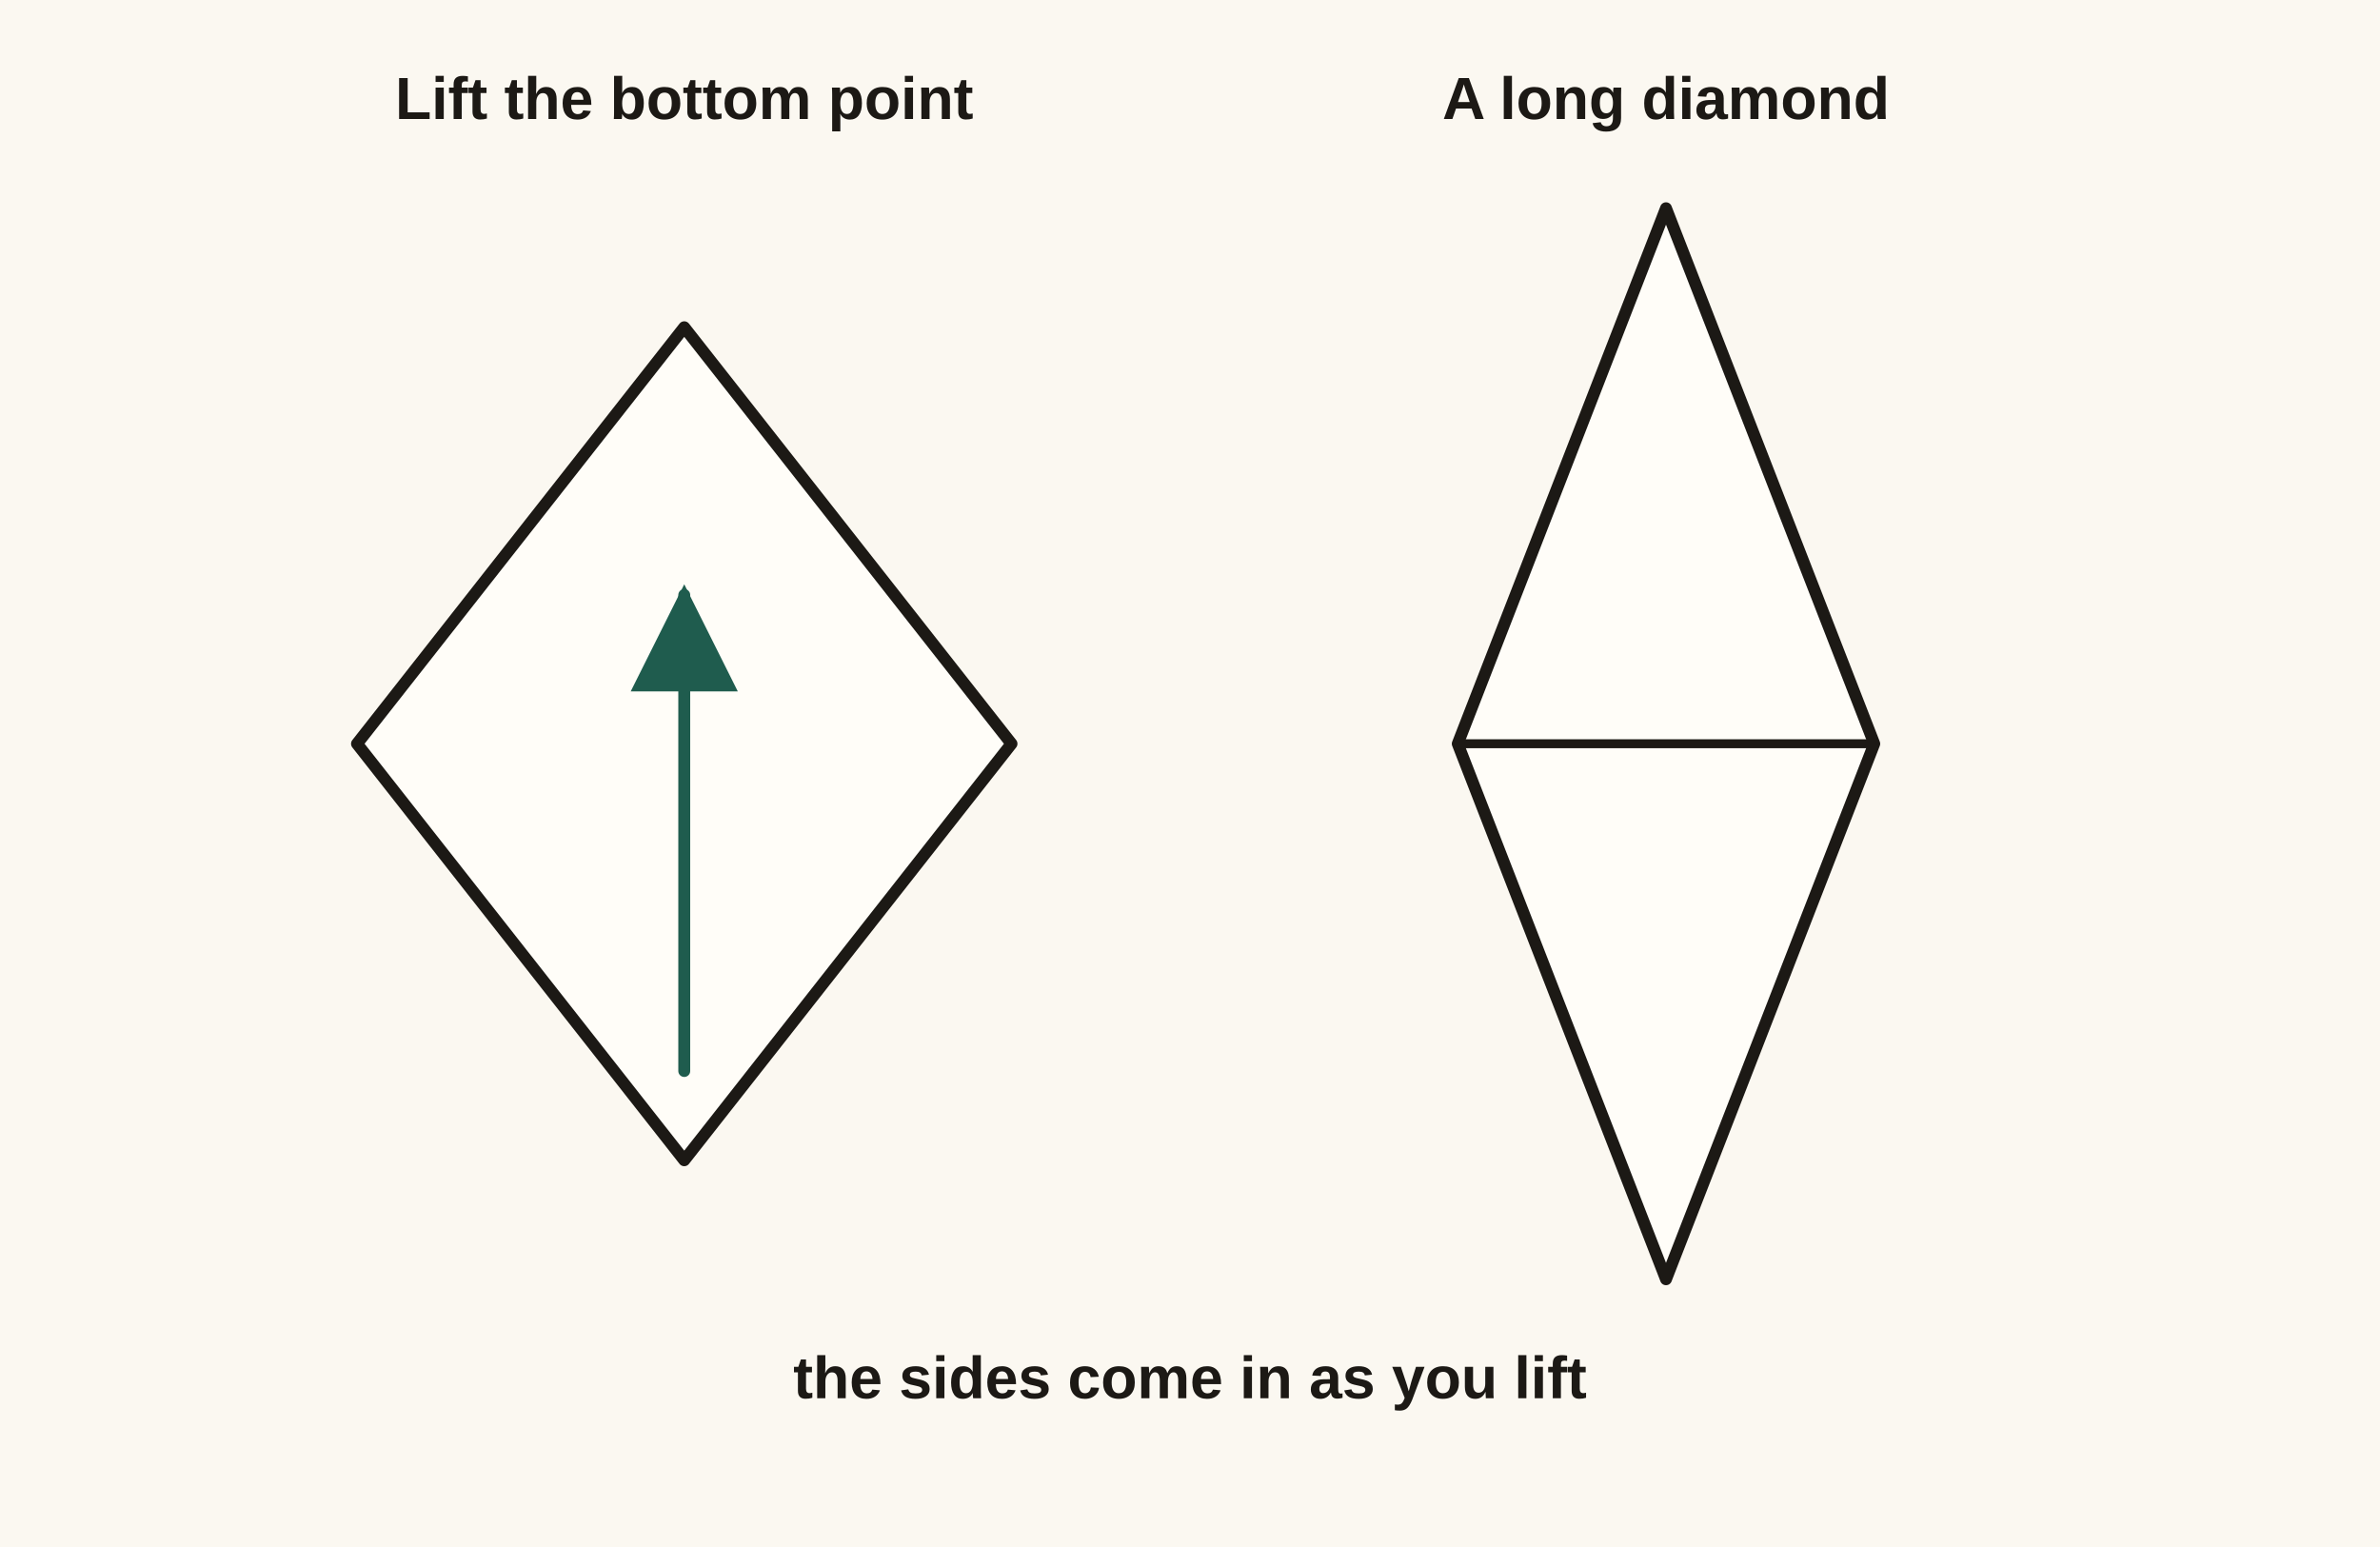
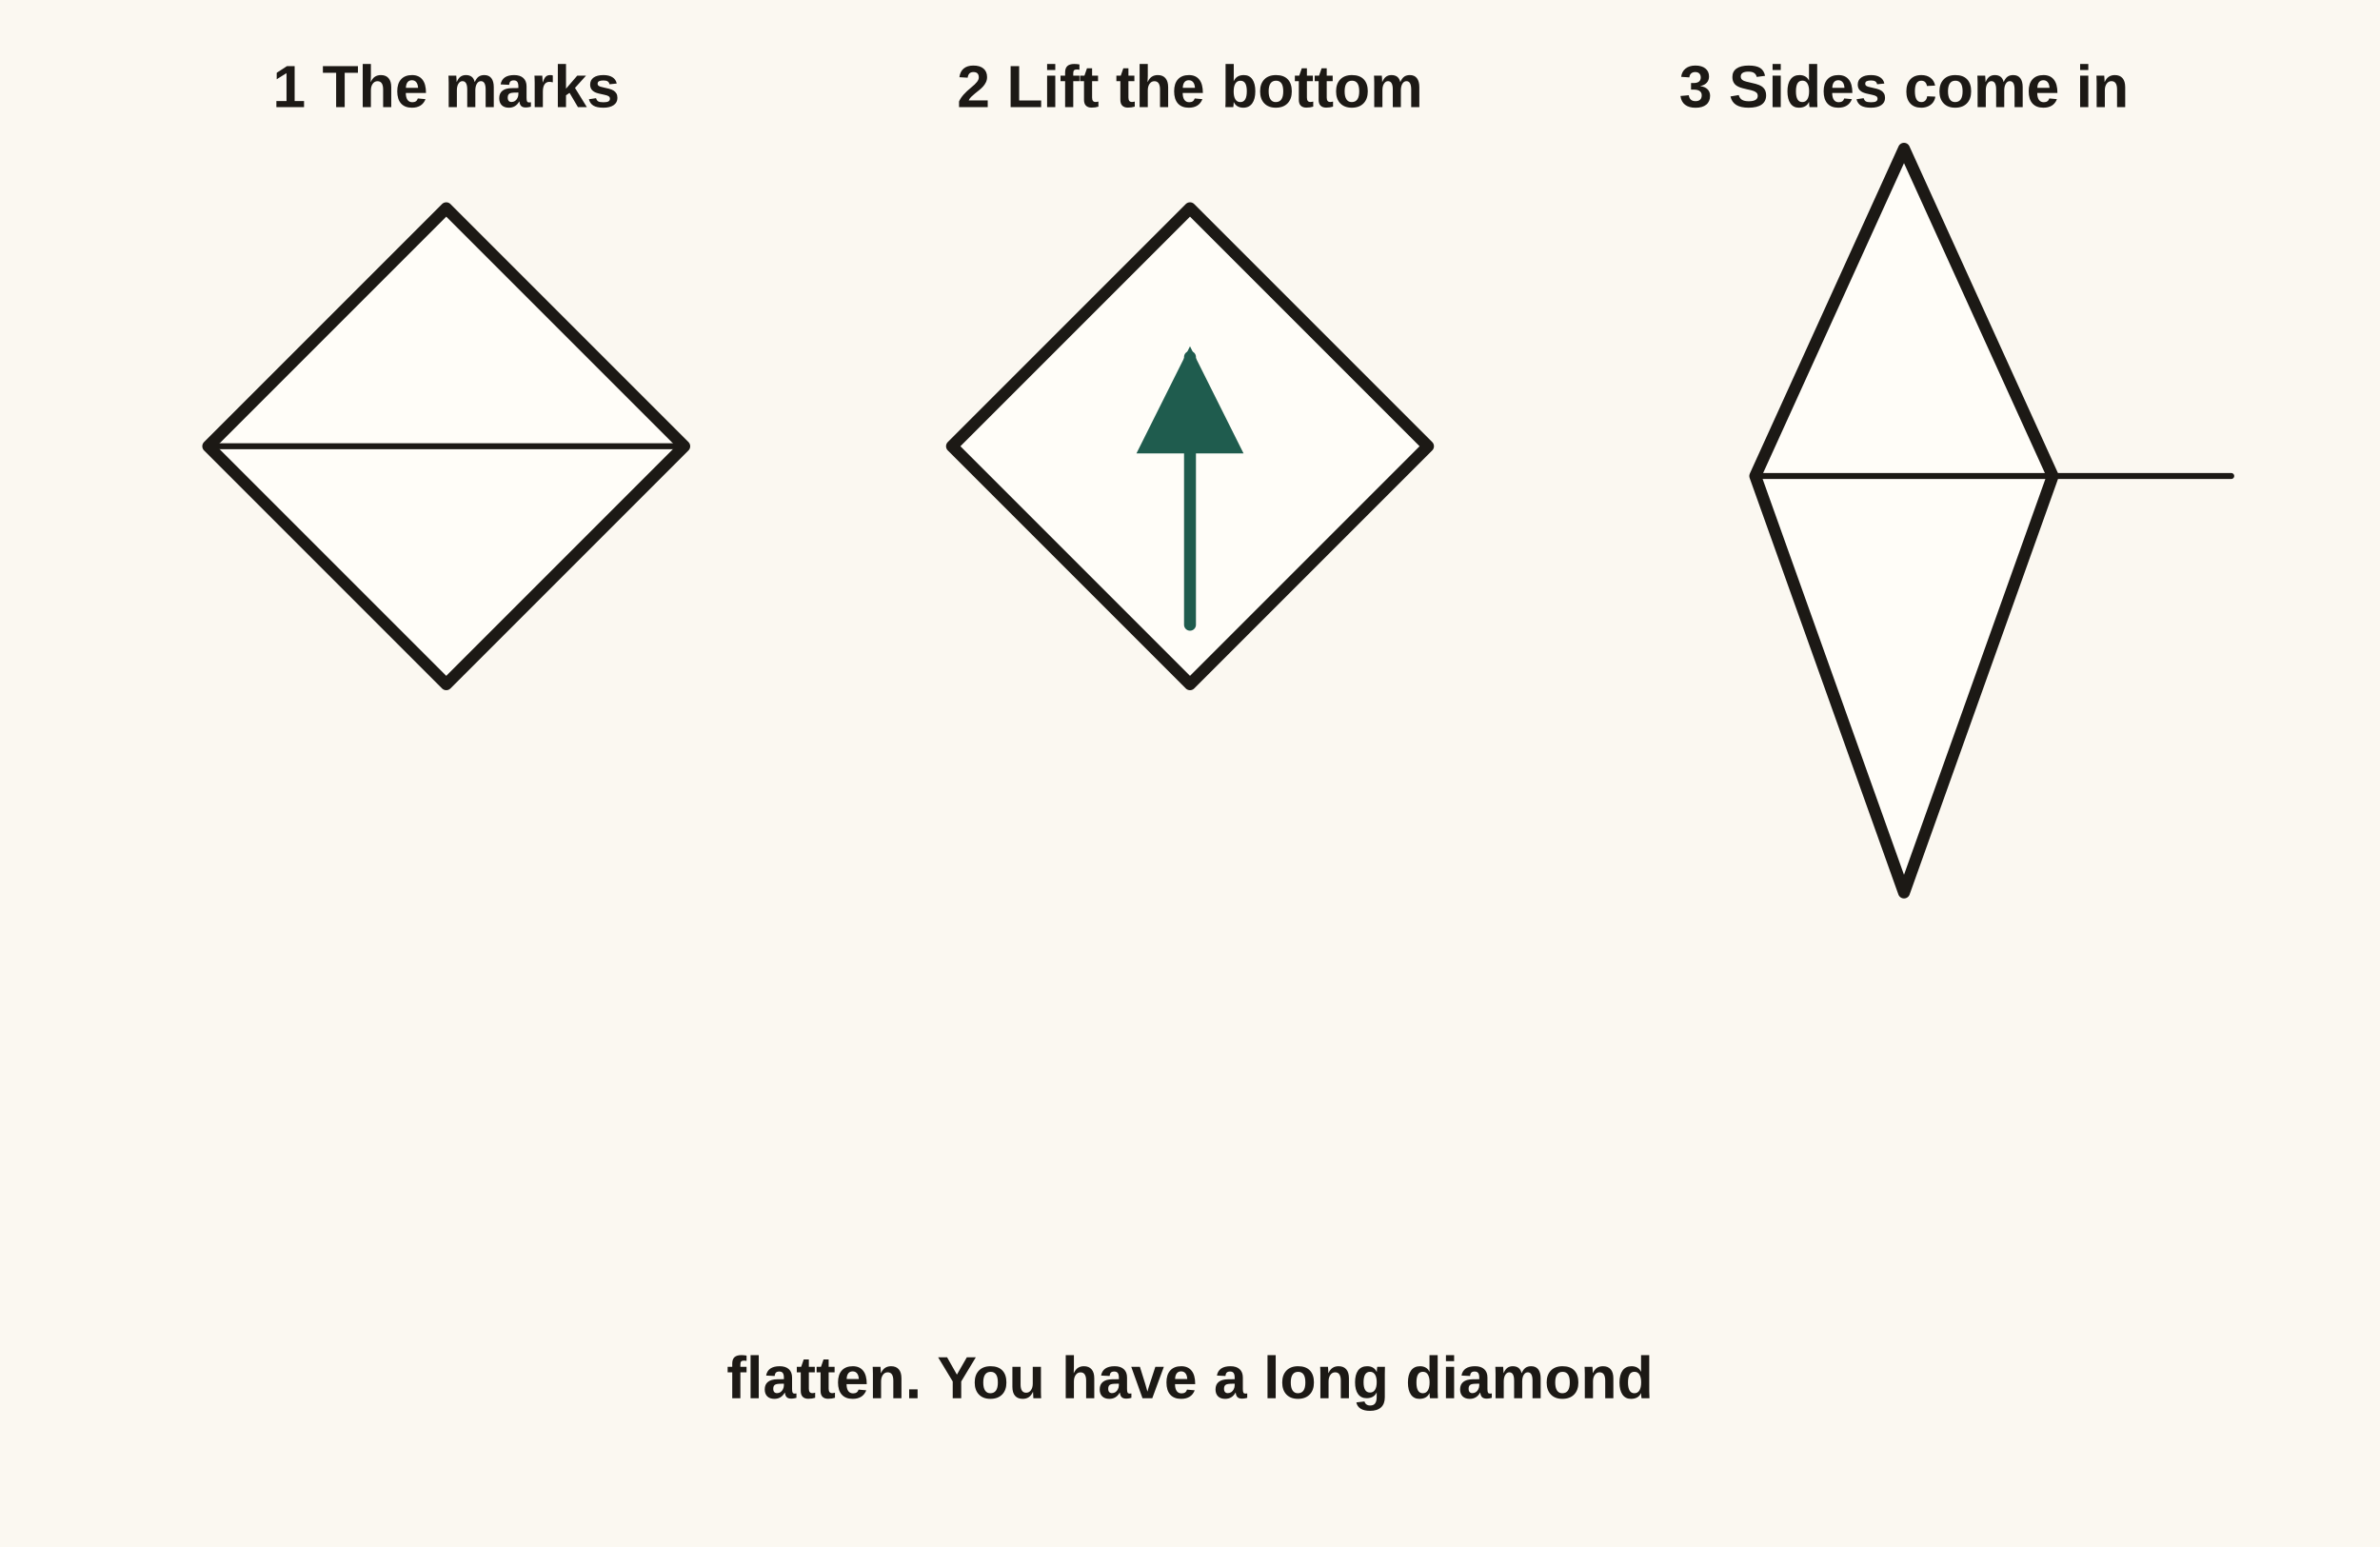
<svg xmlns="http://www.w3.org/2000/svg" width="800" height="520" viewBox="0 0 800 520" role="img">
  <rect width="800" height="520" fill="#fbf8f1" />
  <defs>
    <marker id="arr" viewBox="0 0 10 10" refX="9" refY="5" markerWidth="9" markerHeight="9" orient="auto">
      <path d="M 0 0 L 10 5 L 0 10 z" fill="#1f5c4e" />
    </marker>
  </defs>
-   <polygon points="230,110 340,250 230,390 120,250" fill="#fffdf8" stroke="#1c1915" stroke-width="4" stroke-linejoin="round" />
-   <line x1="230" y1="360" x2="230" y2="200" fill="none" stroke="#1f5c4e" stroke-width="4" stroke-linecap="round" marker-end="url(#arr)" />
-   <text x="230" y="40" text-anchor="middle" font-size="20" font-family="Arial, Helvetica, sans-serif" font-weight="700" fill="#1c1915">Lift the bottom point</text>
-   <polygon points="560,70 630,250 560,430 490,250" fill="#fffdf8" stroke="#1c1915" stroke-width="4" stroke-linejoin="round" />
-   <line x1="490" y1="250" x2="630" y2="250" stroke="#1c1915" stroke-width="3" stroke-linecap="round" />
-   <text x="560" y="40" text-anchor="middle" font-size="20" font-family="Arial, Helvetica, sans-serif" font-weight="700" fill="#1c1915">A long diamond</text>
-   <text x="400" y="470" text-anchor="middle" font-size="20" font-family="Arial, Helvetica, sans-serif" font-weight="700" fill="#1c1915">the sides come in as you lift</text>
+   <text x="150" y="36" text-anchor="middle" font-size="20" font-family="Arial, Helvetica, sans-serif" font-weight="700" fill="#1c1915">1  The marks</text>
+   <polygon points="150,70 230,150 150,230 70,150" fill="#fffdf8" stroke="#1c1915" stroke-width="4" stroke-linejoin="round" />
+   <line x1="70" y1="150" x2="230" y2="150" stroke="#1c1915" stroke-width="2" stroke-linecap="round" />
+   <text x="400" y="36" text-anchor="middle" font-size="20" font-family="Arial, Helvetica, sans-serif" font-weight="700" fill="#1c1915">2  Lift the bottom</text>
+   <polygon points="400,70 480,150 400,230 320,150" fill="#fffdf8" stroke="#1c1915" stroke-width="4" stroke-linejoin="round" />
+   <line x1="400" y1="210" x2="400" y2="120" fill="none" stroke="#1f5c4e" stroke-width="4" stroke-linecap="round" marker-end="url(#arr)" />
+   <text x="640" y="36" text-anchor="middle" font-size="20" font-family="Arial, Helvetica, sans-serif" font-weight="700" fill="#1c1915">3  Sides come in</text>
+   <polygon points="640,50 690,160 640,300 590,160" fill="#fffdf8" stroke="#1c1915" stroke-width="4" stroke-linejoin="round" />
+   <line x1="590" y1="160" x2="750" y2="160" stroke="#1c1915" stroke-width="2" stroke-linecap="round" />
+   <text x="400" y="470" text-anchor="middle" font-size="20" font-family="Arial, Helvetica, sans-serif" font-weight="700" fill="#1c1915">flatten. You have a long diamond</text>
</svg>
